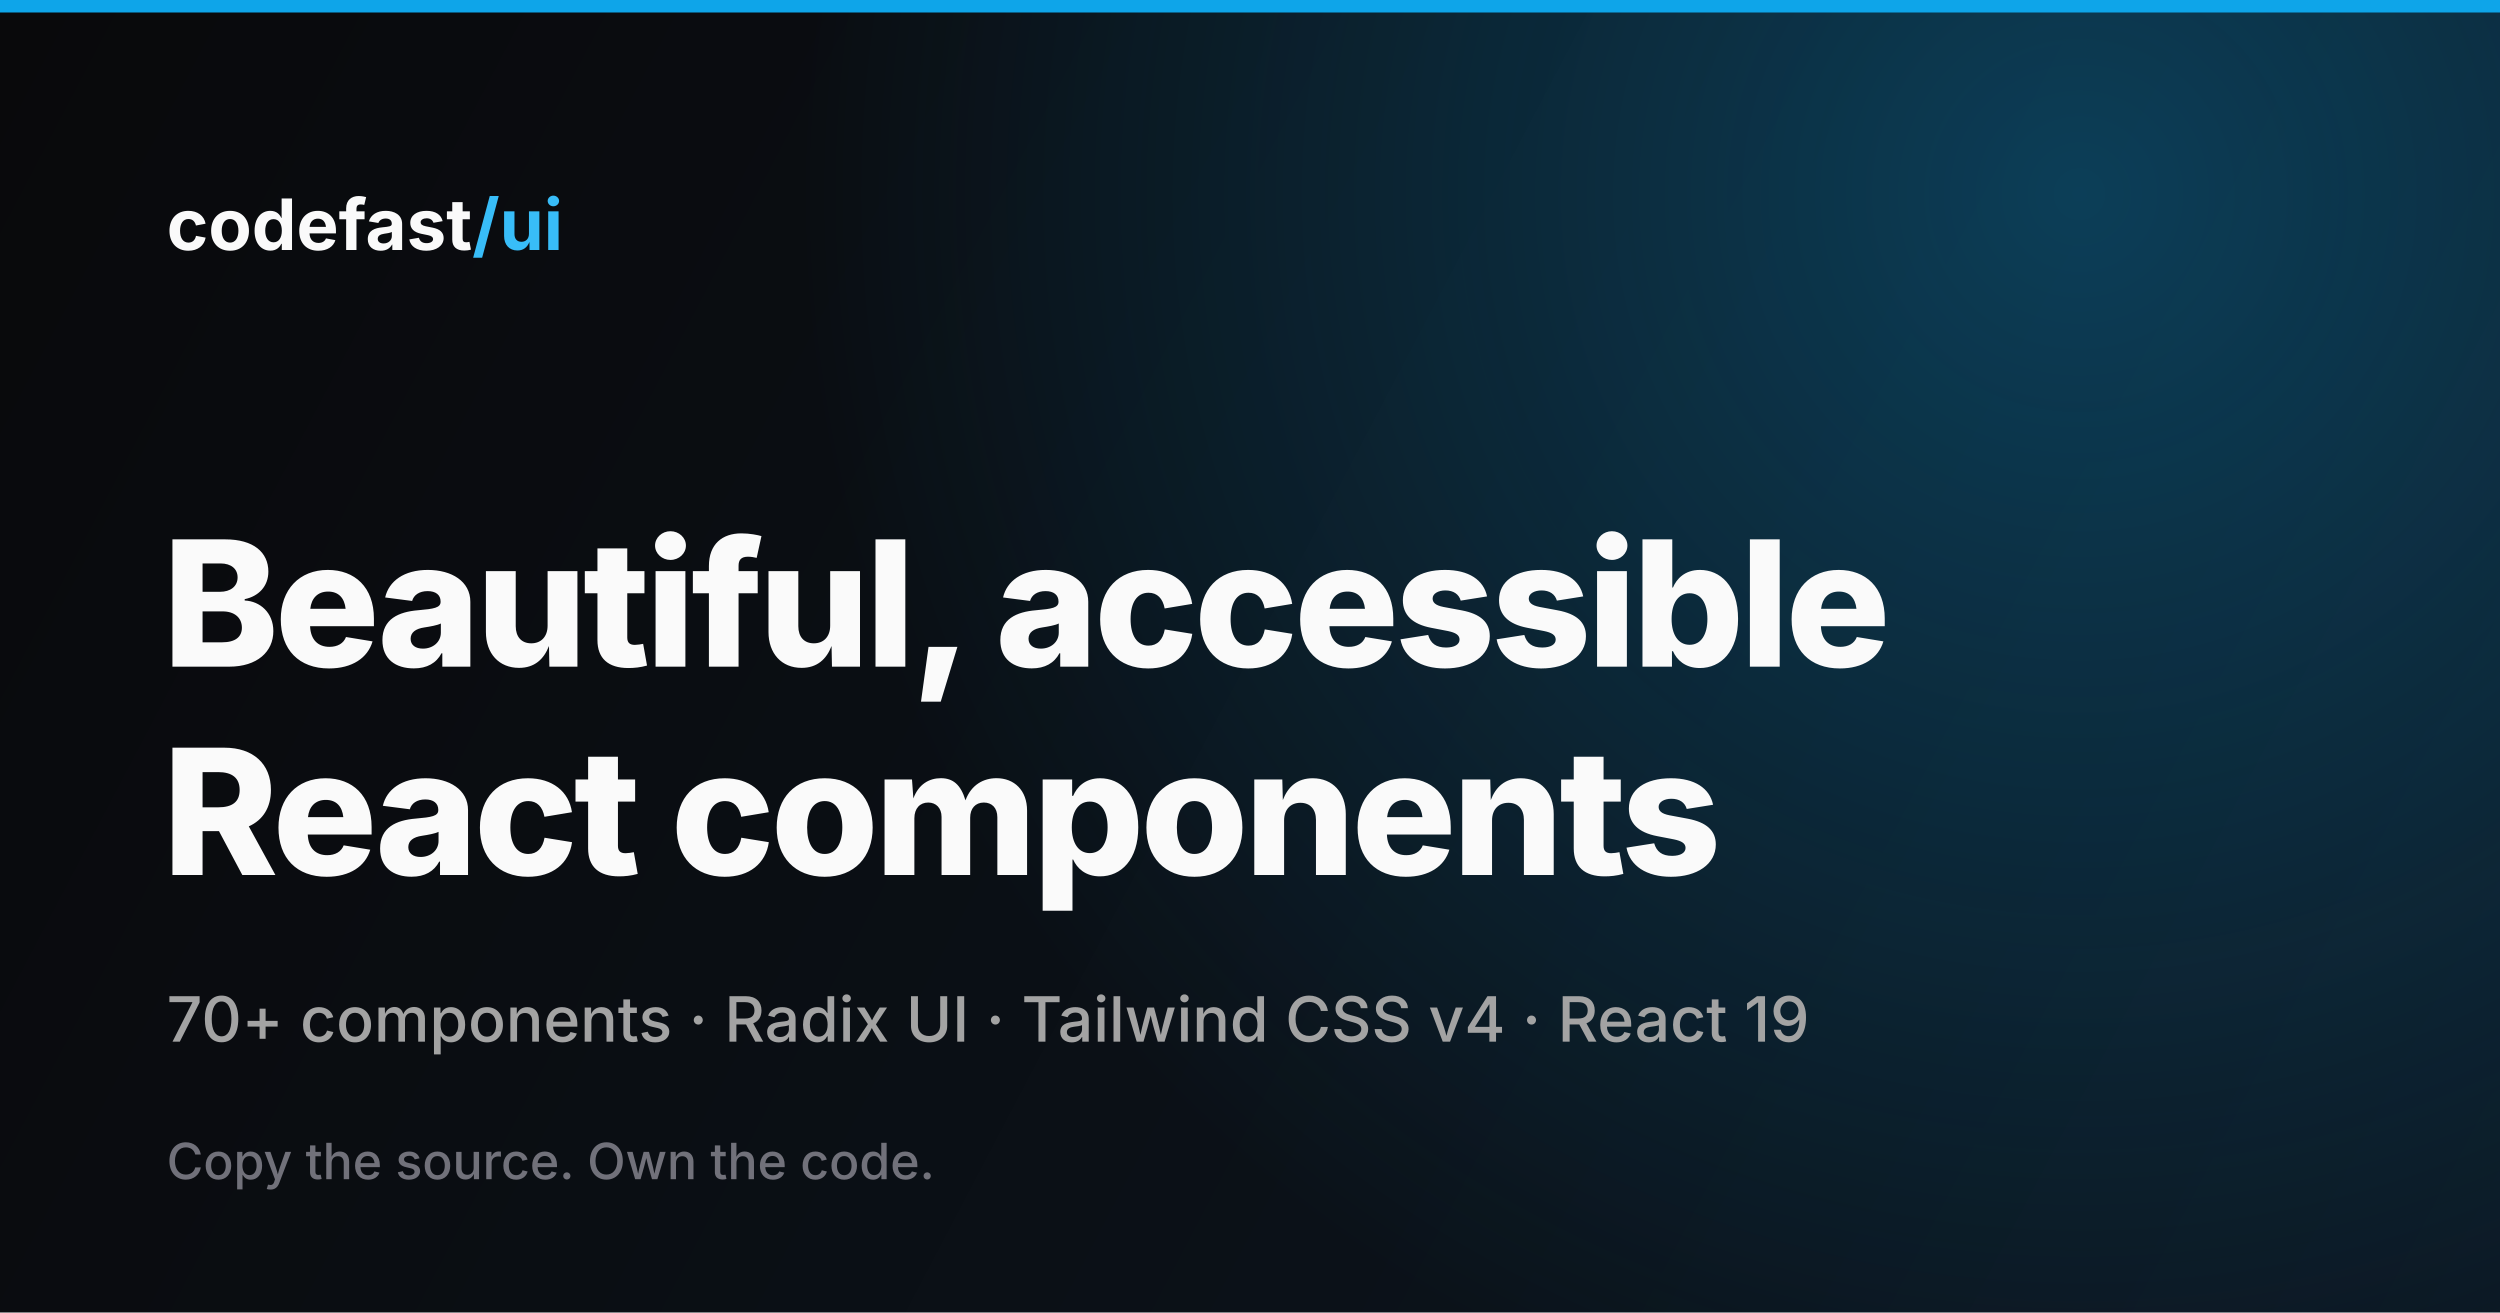
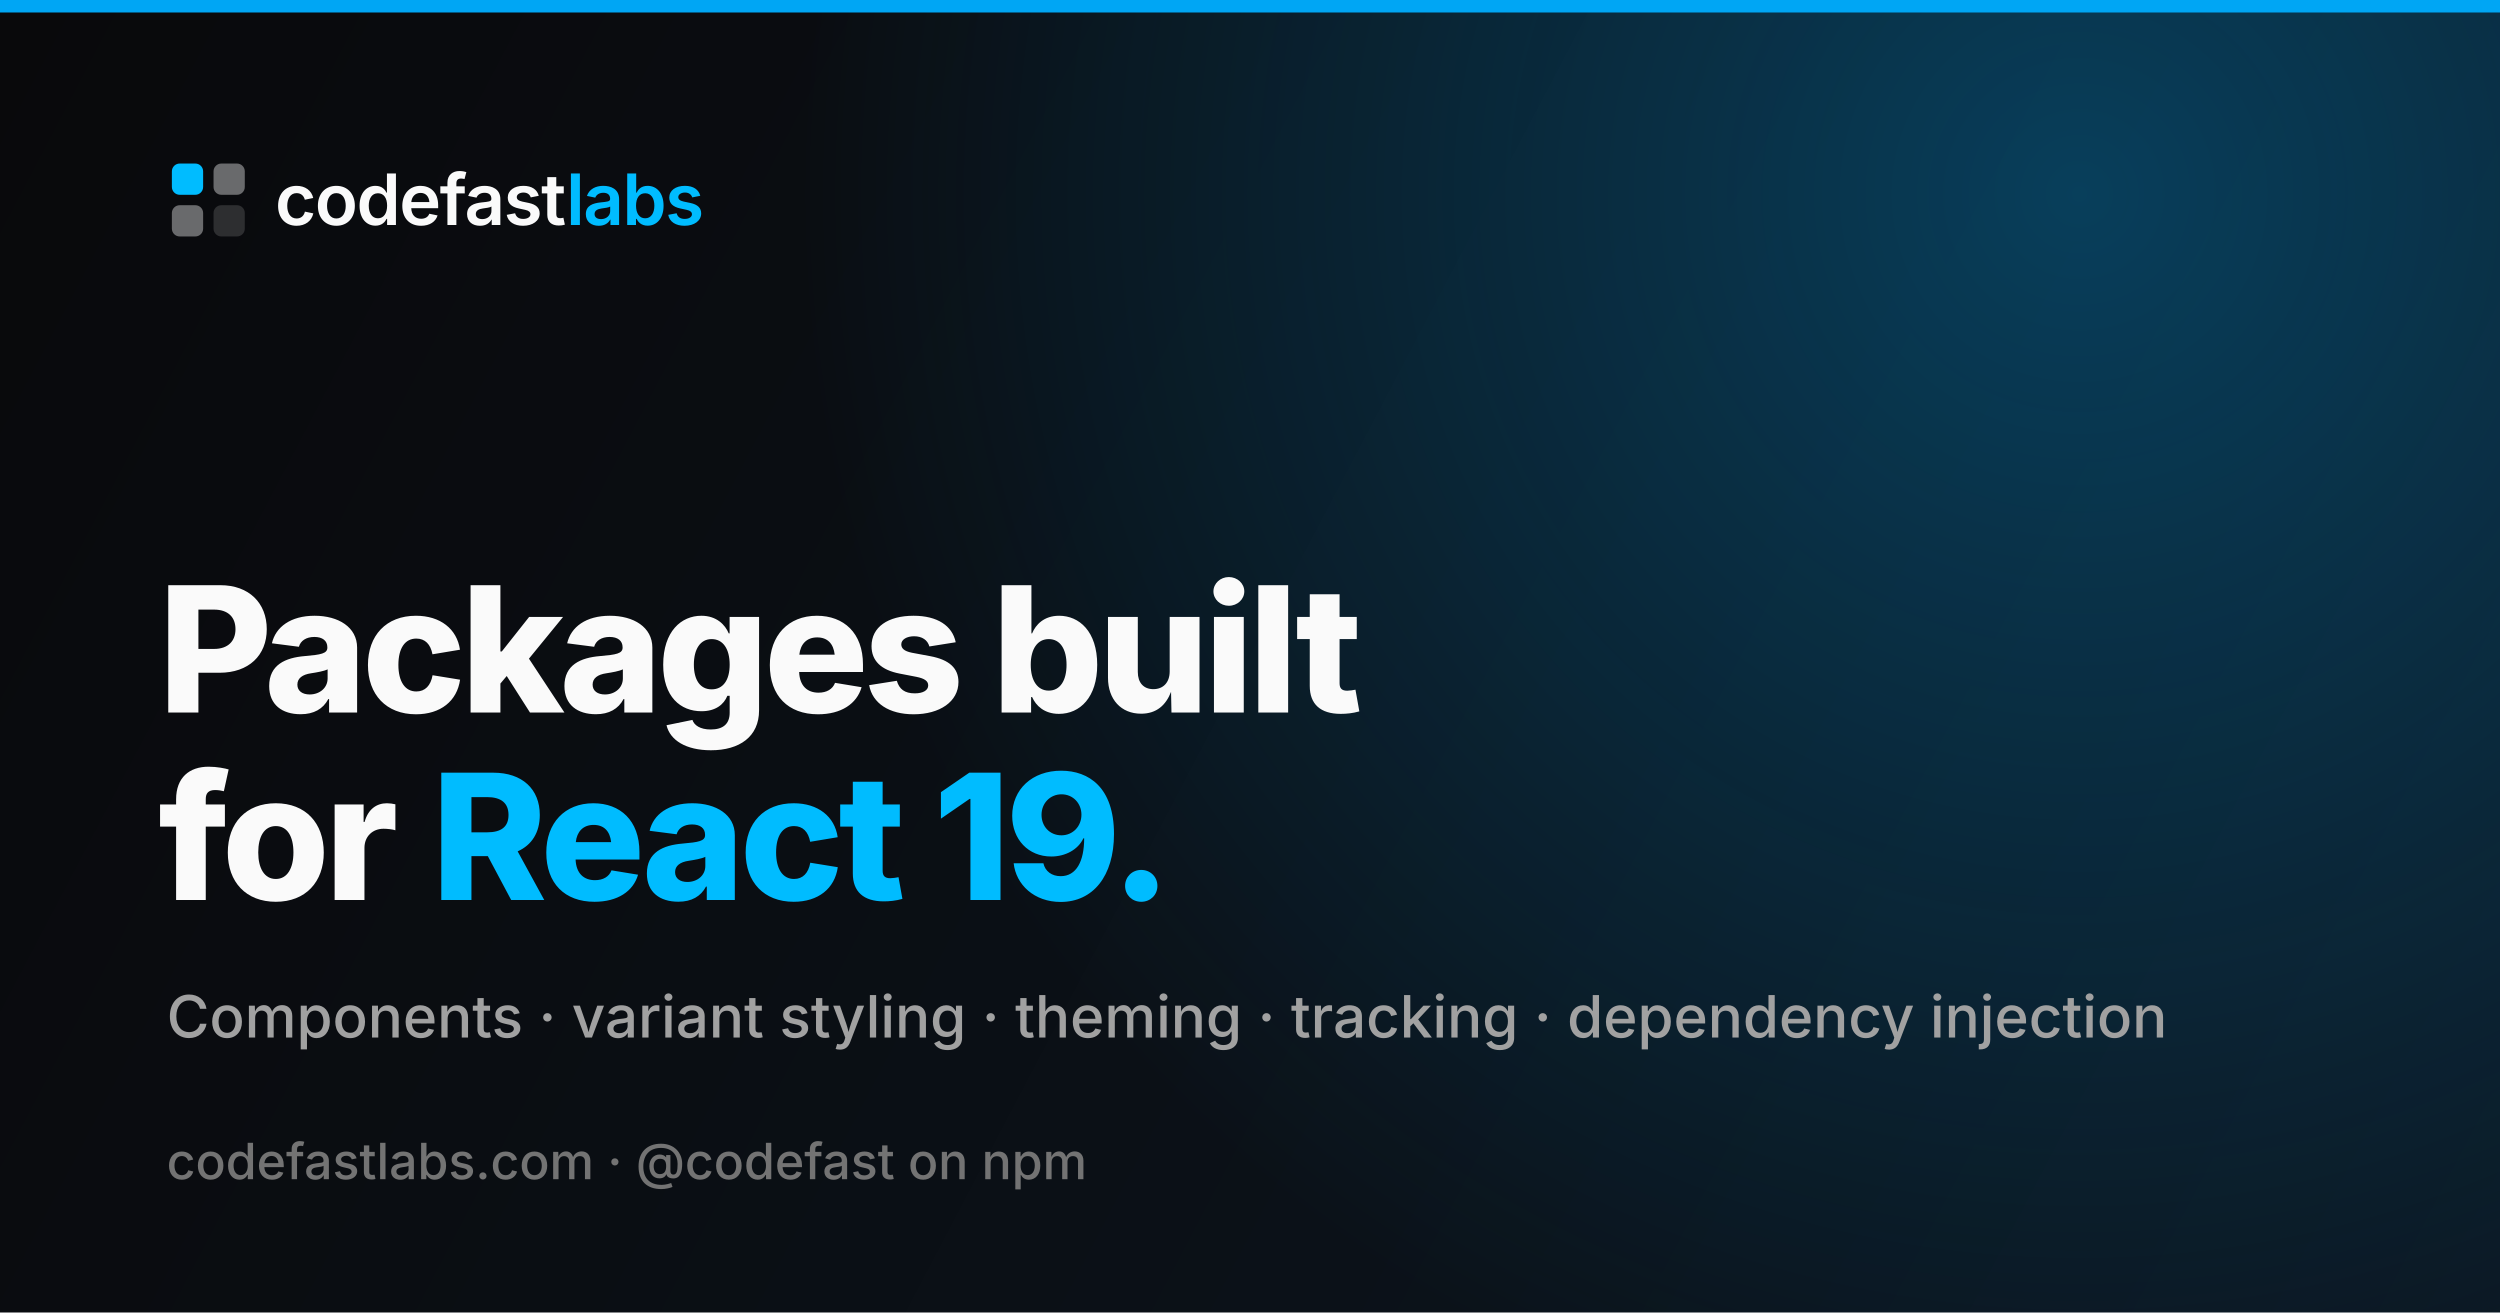
<svg xmlns="http://www.w3.org/2000/svg" width="1200" height="630" viewBox="0 0 1200 630" fill="none">
  <defs>
    <linearGradient id="bg" x1="0" y1="0" x2="1200" y2="630" gradientUnits="userSpaceOnUse">
      <stop offset="0" stop-color="#09090b" />
      <stop offset="1" stop-color="#0c1620" />
    </linearGradient>
    <radialGradient id="glow" cx="0" cy="0" r="1" gradientUnits="userSpaceOnUse" gradientTransform="translate(1000 90) rotate(130) scale(620 620)">
-       <stop offset="0" stop-color="#0ea5e9" stop-opacity="0.30" />
-       <stop offset="1" stop-color="#0ea5e9" stop-opacity="0" />
+       <stop offset="0" stop-color="#00a6f4" stop-opacity="0.30" />
+       <stop offset="1" stop-color="#00a6f4" stop-opacity="0" />
    </radialGradient>
    <style>
      text { font-family: "Inter", ui-sans-serif, system-ui, -apple-system, "Segoe UI", Roboto, sans-serif; }
    </style>
  </defs>
  <rect width="1200" height="630" fill="url(#bg)" />
  <rect width="1200" height="630" fill="url(#glow)" />
-   <rect x="0" y="0" width="1200" height="6" fill="#0ea5e9" />
-   <text x="80" y="120" font-size="34" font-weight="700" fill="#fafafa">
-     codefast<tspan fill="#38bdf8">/ui</tspan>
+   <rect x="0" y="0" width="1200" height="6" fill="#00a6f4" />
+   <g transform="translate(80 76) scale(0.625)">
+     <rect x="4" y="4" width="24" height="24" rx="6" fill="#00bcff" />
+     <rect x="36" y="4" width="24" height="24" rx="6" fill="#fafafa" fill-opacity="0.4" />
+     <rect x="4" y="36" width="24" height="24" rx="6" fill="#fafafa" fill-opacity="0.4" />
+     <rect x="36" y="36" width="24" height="24" rx="6" fill="#fafafa" fill-opacity="0.15" />
+   </g>
+   <text x="132" y="108" font-size="34" font-weight="600" letter-spacing="-0.7" fill="#fafafa">codefast<tspan fill="#00bcff">labs</tspan>
  </text>
-   <text x="78" y="320" font-size="84" font-weight="800" letter-spacing="-2" fill="#fafafa">Beautiful, accessible</text>
-   <text x="78" y="420" font-size="84" font-weight="800" letter-spacing="-2" fill="#fafafa">React components</text>
-   <text x="80" y="500" font-size="30" font-weight="500" fill="#a3a3a3">
-     70+ components · Radix UI · Tailwind CSS v4 · React 19
+   <text x="76" y="342" font-size="84" font-weight="800" letter-spacing="-2.5" fill="#fafafa">Packages built</text>
+   <text x="76" y="432" font-size="84" font-weight="800" letter-spacing="-2.5" fill="#fafafa">for <tspan fill="#00bcff">React 19.</tspan>
  </text>
-   <text x="80" y="566" font-size="24" font-weight="500" fill="#71717a">Copy the source. Own the code.</text>
+   <text x="80" y="498" font-size="28" font-weight="500" fill="#a1a1a1">Components · variant styling · theming · tracking · dependency injection</text>
+   <text x="80" y="566" font-size="24" font-weight="500" fill="#737373">codefastlabs.com · @codefast on npm</text>
</svg>
